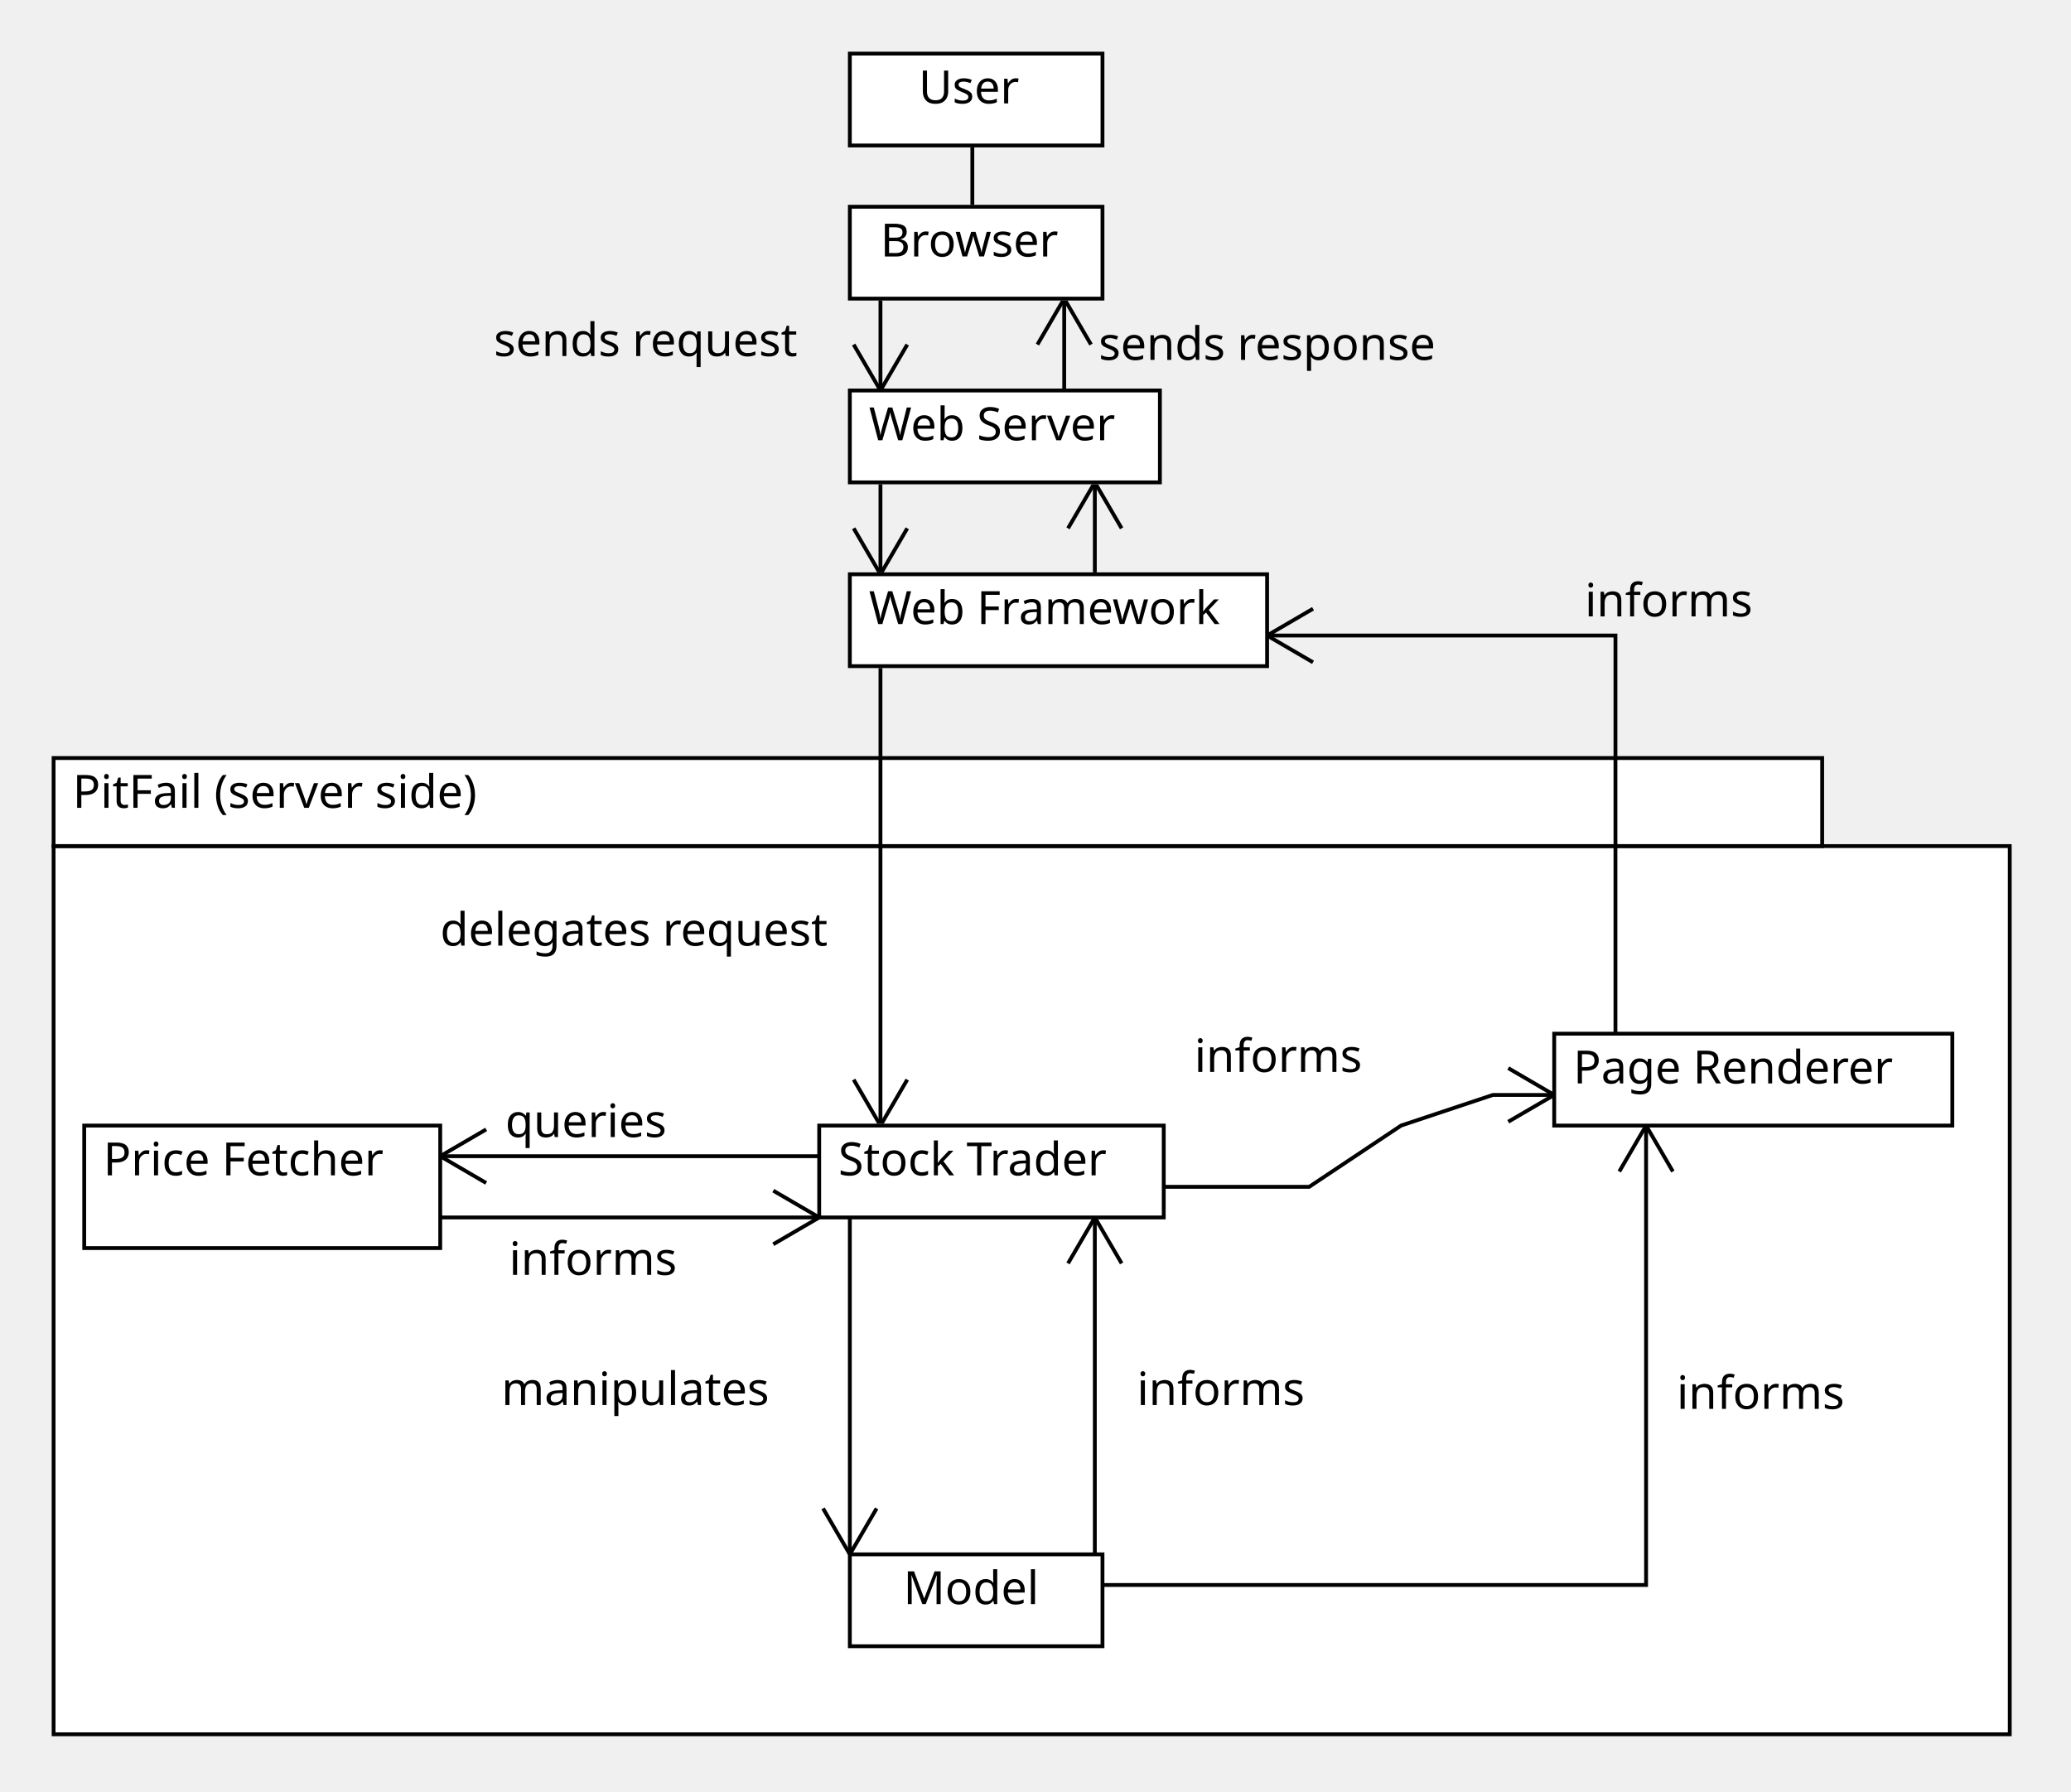
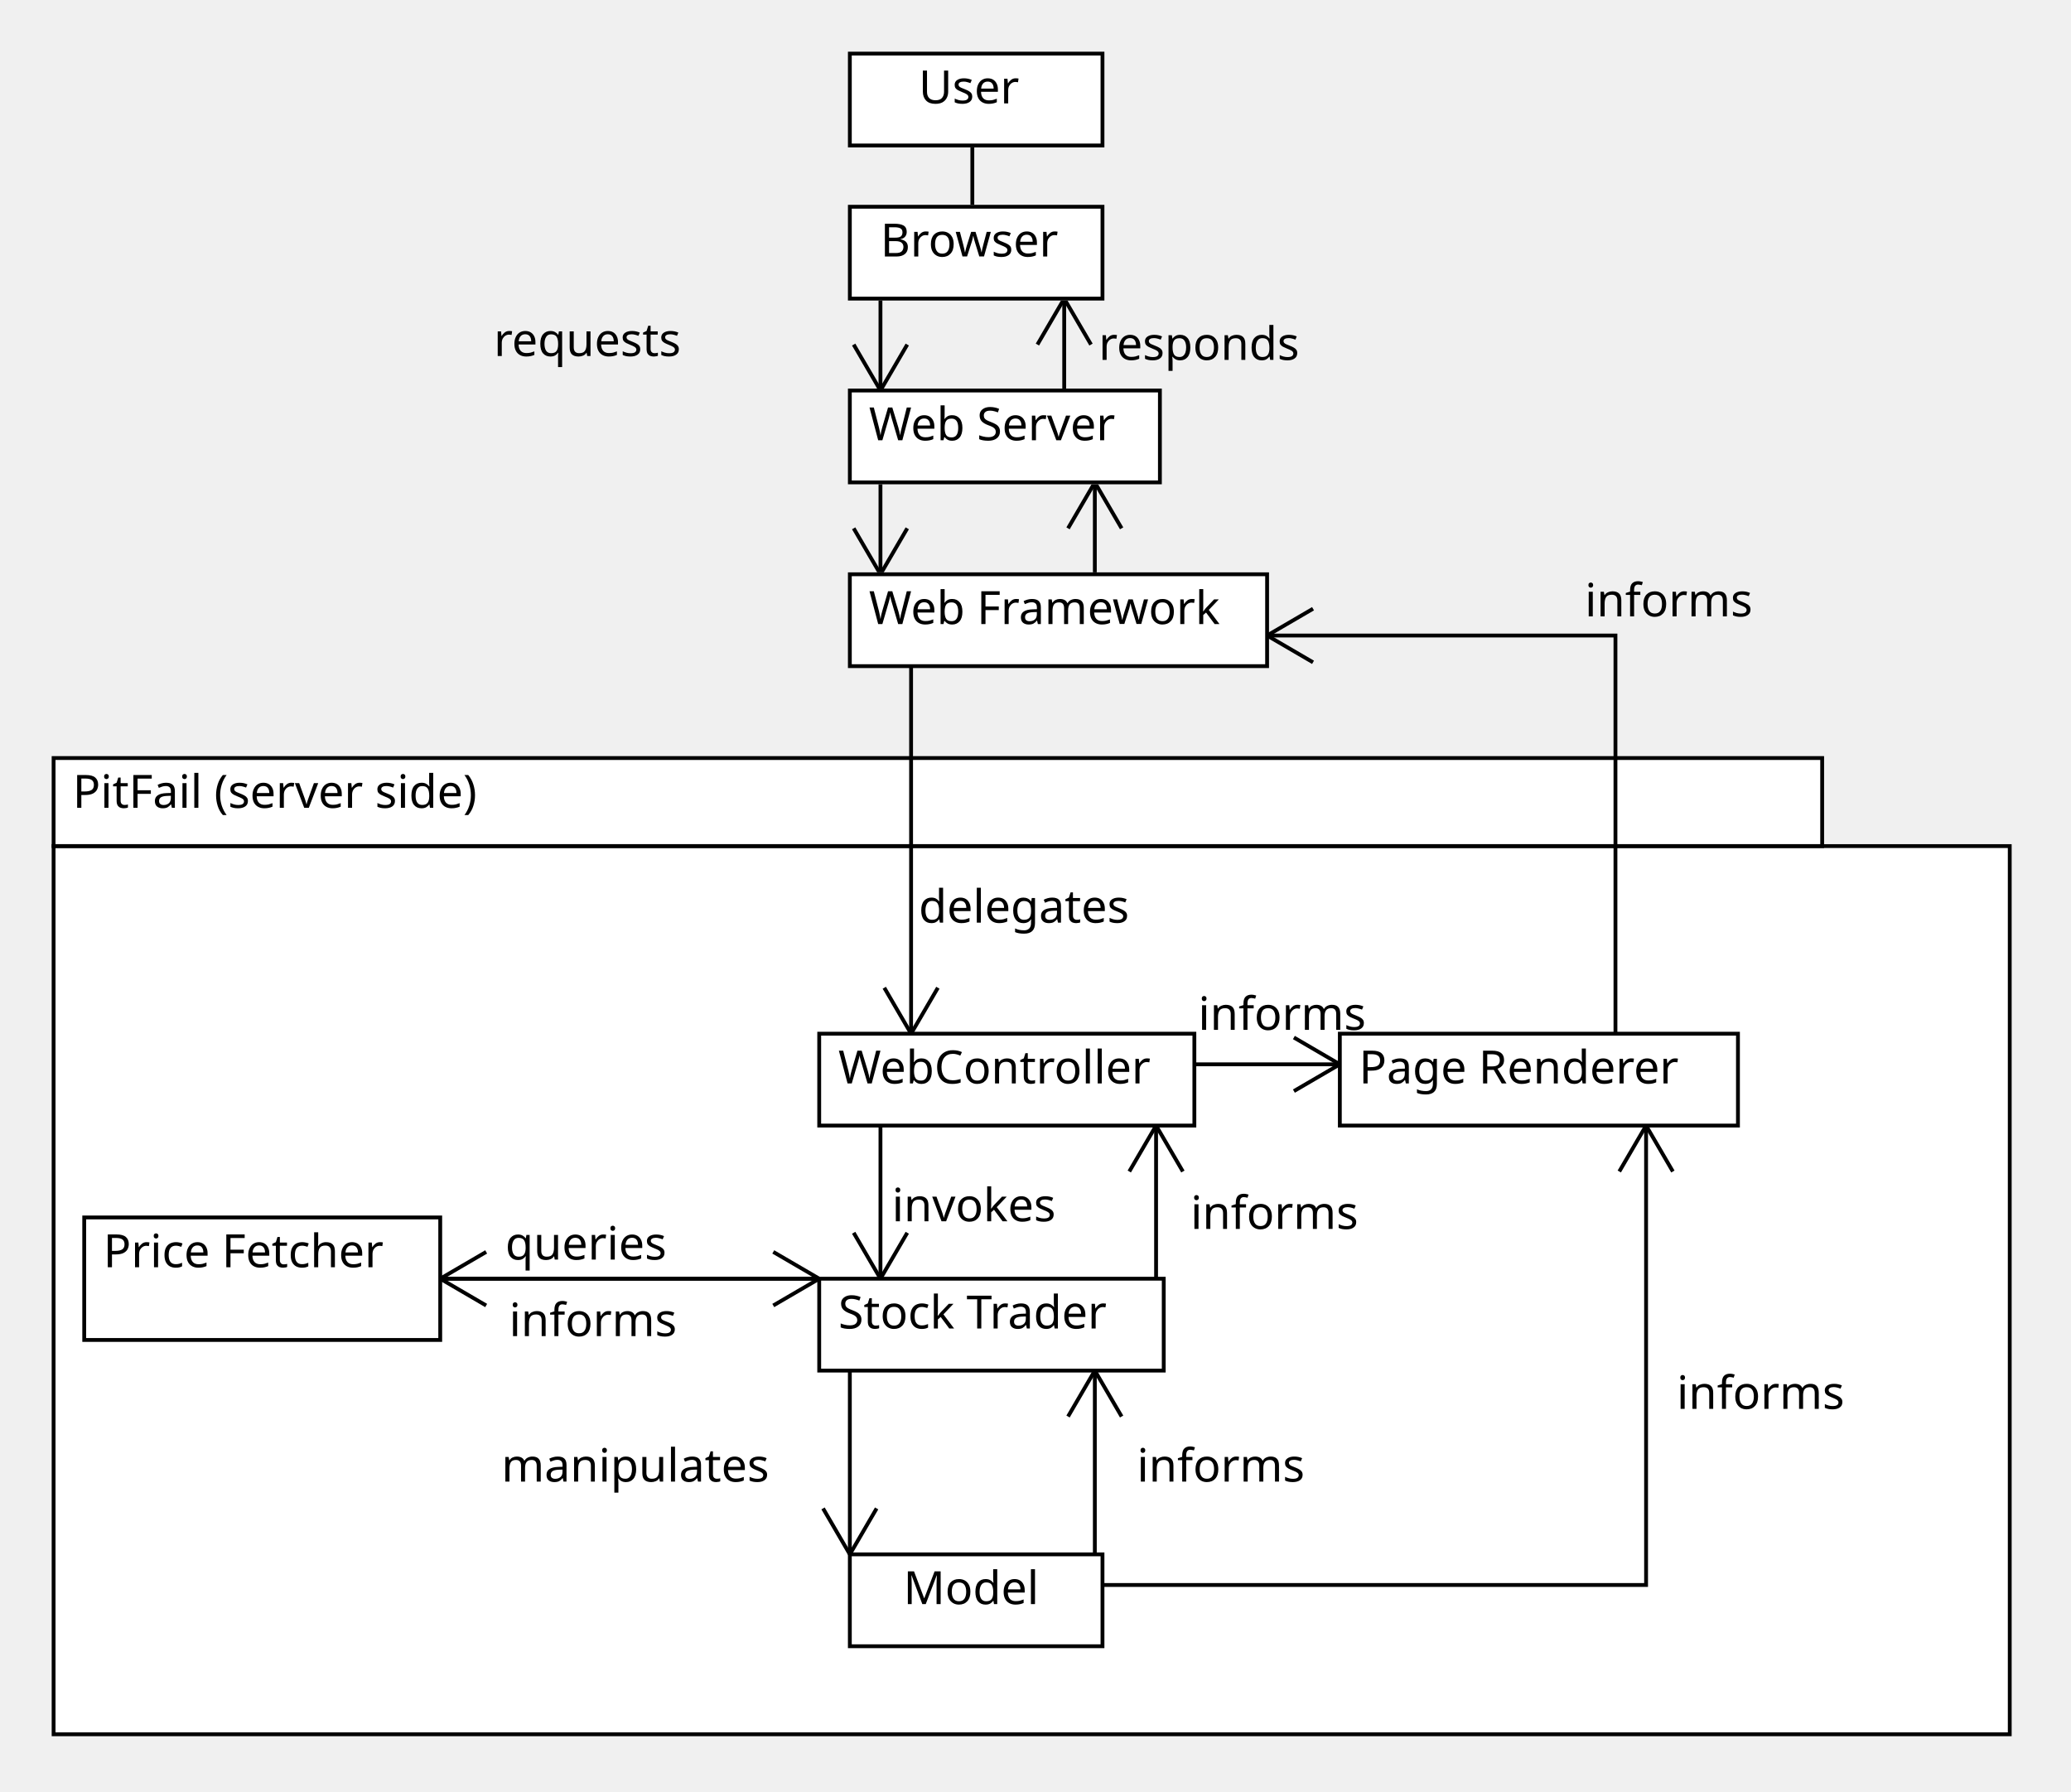
<svg xmlns="http://www.w3.org/2000/svg" height="468" version="1.1" width="541">
  <polygon fill="#ffffff" points="14,198 476,198 476,221 525,221 525,453 14,453 14,198" stroke="#ffffff" stroke-width="1" />
  <rect fill="none" height="23" stroke="#000000" stroke-width="1" width="462" x="14" y="198" />
  <text font-family="Dialog" font-size="12" x="19" y="211">
PitFail (server side)</text>
  <rect fill="none" height="232" stroke="#000000" stroke-width="1" width="511" x="14" y="221" />
-   <polyline fill="none" points="230,174 230,294" stroke="#000000" stroke-width="1" />
-   <line fill="#000000" stroke="#000000" stroke-width="1" x1="223" x2="230" y1="282" y2="294" />
-   <line fill="#000000" stroke="#000000" stroke-width="1" x1="237" x2="230" y1="282" y2="294" />
-   <text font-family="Dialog" font-size="12" x="115" y="247">
- delegates request</text>
  <polyline fill="none" points="286,150 286,126" stroke="#000000" stroke-width="1" />
  <line fill="#000000" stroke="#000000" stroke-width="1" x1="293" x2="286" y1="138" y2="126" />
  <line fill="#000000" stroke="#000000" stroke-width="1" x1="279" x2="286" y1="138" y2="126" />
  <polyline fill="none" points="230,126 230,150" stroke="#000000" stroke-width="1" />
  <line fill="#000000" stroke="#000000" stroke-width="1" x1="223" x2="230" y1="138" y2="150" />
  <line fill="#000000" stroke="#000000" stroke-width="1" x1="237" x2="230" y1="138" y2="150" />
  <polyline fill="none" points="278,102 278,78" stroke="#000000" stroke-width="1" />
  <line fill="#000000" stroke="#000000" stroke-width="1" x1="285" x2="278" y1="90" y2="78" />
  <line fill="#000000" stroke="#000000" stroke-width="1" x1="271" x2="278" y1="90" y2="78" />
  <text font-family="Dialog" font-size="12" x="287" y="94">
- sends response</text>
+ responds</text>
  <polyline fill="none" points="230,78 230,102" stroke="#000000" stroke-width="1" />
  <line fill="#000000" stroke="#000000" stroke-width="1" x1="223" x2="230" y1="90" y2="102" />
  <line fill="#000000" stroke="#000000" stroke-width="1" x1="237" x2="230" y1="90" y2="102" />
  <text font-family="Dialog" font-size="12" x="129" y="93">
- sends request</text>
+ requests</text>
  <polyline fill="none" points="254,38 254,54" stroke="#000000" stroke-width="1" />
  <rect fill="#ffffff" height="24" stroke="#ffffff" stroke-width="1" width="109" x="222" y="150" />
  <rect fill="none" height="24" stroke="#000000" stroke-width="1" width="109" x="222" y="150" />
  <text font-family="Dialog" font-size="12" x="227" y="163">
Web Framework</text>
  <rect fill="#ffffff" height="24" stroke="#ffffff" stroke-width="1" width="81" x="222" y="102" />
  <rect fill="none" height="24" stroke="#000000" stroke-width="1" width="81" x="222" y="102" />
  <text font-family="Dialog" font-size="12" x="227" y="115">
Web Server</text>
  <rect fill="#ffffff" height="24" stroke="#ffffff" stroke-width="1" width="66" x="222" y="54" />
  <rect fill="none" height="24" stroke="#000000" stroke-width="1" width="66" x="222" y="54" />
  <text font-family="Dialog" font-size="12" x="230" y="67">
Browser</text>
  <rect fill="#ffffff" height="24" stroke="#ffffff" stroke-width="1" width="66" x="222" y="14" />
  <rect fill="none" height="24" stroke="#000000" stroke-width="1" width="66" x="222" y="14" />
  <text font-family="Dialog" font-size="12" x="240" y="27">
User</text>
-   <rect fill="#ffffff" height="24" stroke="#ffffff" stroke-width="1" width="90" x="214" y="294" />
-   <rect fill="none" height="24" stroke="#000000" stroke-width="1" width="90" x="214" y="294" />
-   <text font-family="Dialog" font-size="12" x="219" y="307">
+   <rect fill="#ffffff" height="24" stroke="#ffffff" stroke-width="1" width="90" x="214" y="334" />
+   <rect fill="none" height="24" stroke="#000000" stroke-width="1" width="90" x="214" y="334" />
+   <text font-family="Dialog" font-size="12" x="219" y="347">
Stock Trader</text>
-   <rect fill="#ffffff" height="24" stroke="#ffffff" stroke-width="1" width="104" x="406" y="270" />
-   <rect fill="none" height="24" stroke="#000000" stroke-width="1" width="104" x="406" y="270" />
-   <text font-family="Dialog" font-size="12" x="411" y="283">
+   <rect fill="#ffffff" height="24" stroke="#ffffff" stroke-width="1" width="104" x="350" y="270" />
+   <rect fill="none" height="24" stroke="#000000" stroke-width="1" width="104" x="350" y="270" />
+   <text font-family="Dialog" font-size="12" x="355" y="283">
Page Renderer</text>
  <polyline fill="none" points="422,270 422,166 331,166" stroke="#000000" stroke-width="1" />
  <line fill="#000000" stroke="#000000" stroke-width="1" x1="343" x2="331" y1="159" y2="166" />
  <line fill="#000000" stroke="#000000" stroke-width="1" x1="343" x2="331" y1="173" y2="166" />
  <text font-family="Dialog" font-size="12" x="414" y="161">
informs</text>
-   <polyline fill="none" points="304,310 342,310 366,294 390,286 406,286" stroke="#000000" stroke-width="1" />
-   <line fill="#000000" stroke="#000000" stroke-width="1" x1="394" x2="406" y1="293" y2="286" />
-   <line fill="#000000" stroke="#000000" stroke-width="1" x1="394" x2="406" y1="279" y2="286" />
-   <text font-family="Dialog" font-size="12" x="312" y="280">
- informs</text>
  <rect fill="#ffffff" height="24" stroke="#ffffff" stroke-width="1" width="66" x="222" y="406" />
  <rect fill="none" height="24" stroke="#000000" stroke-width="1" width="66" x="222" y="406" />
  <text font-family="Dialog" font-size="12" x="236" y="419">
Model</text>
-   <polyline fill="none" points="222,318 222,406" stroke="#000000" stroke-width="1" />
+   <polyline fill="none" points="222,358 222,406" stroke="#000000" stroke-width="1" />
  <line fill="#000000" stroke="#000000" stroke-width="1" x1="215" x2="222" y1="394" y2="406" />
  <line fill="#000000" stroke="#000000" stroke-width="1" x1="229" x2="222" y1="394" y2="406" />
-   <text font-family="Dialog" font-size="12" x="131" y="367">
+   <text font-family="Dialog" font-size="12" x="131" y="387">
manipulates</text>
-   <polyline fill="none" points="286,406 286,318" stroke="#000000" stroke-width="1" />
-   <line fill="#000000" stroke="#000000" stroke-width="1" x1="293" x2="286" y1="330" y2="318" />
-   <line fill="#000000" stroke="#000000" stroke-width="1" x1="279" x2="286" y1="330" y2="318" />
-   <text font-family="Dialog" font-size="12" x="297" y="367">
+   <polyline fill="none" points="286,406 286,358" stroke="#000000" stroke-width="1" />
+   <line fill="#000000" stroke="#000000" stroke-width="1" x1="293" x2="286" y1="370" y2="358" />
+   <line fill="#000000" stroke="#000000" stroke-width="1" x1="279" x2="286" y1="370" y2="358" />
+   <text font-family="Dialog" font-size="12" x="297" y="387">
informs</text>
  <polyline fill="none" points="288,414 430,414 430,294" stroke="#000000" stroke-width="1" />
  <line fill="#000000" stroke="#000000" stroke-width="1" x1="437" x2="430" y1="306" y2="294" />
  <line fill="#000000" stroke="#000000" stroke-width="1" x1="423" x2="430" y1="306" y2="294" />
  <text font-family="Dialog" font-size="12" x="438" y="368">
informs</text>
-   <rect fill="#ffffff" height="32" stroke="#ffffff" stroke-width="1" width="93" x="22" y="294" />
-   <rect fill="none" height="32" stroke="#000000" stroke-width="1" width="93" x="22" y="294" />
-   <text font-family="Dialog" font-size="12" x="27" y="307">
+   <rect fill="#ffffff" height="32" stroke="#ffffff" stroke-width="1" width="93" x="22" y="318" />
+   <rect fill="none" height="32" stroke="#000000" stroke-width="1" width="93" x="22" y="318" />
+   <text font-family="Dialog" font-size="12" x="27" y="331">
Price Fetcher</text>
-   <polyline fill="none" points="214,302 115,302" stroke="#000000" stroke-width="1" />
-   <line fill="#000000" stroke="#000000" stroke-width="1" x1="127" x2="115" y1="295" y2="302" />
-   <line fill="#000000" stroke="#000000" stroke-width="1" x1="127" x2="115" y1="309" y2="302" />
-   <text font-family="Dialog" font-size="12" x="132" y="297">
+   <polyline fill="none" points="214,334 115,334" stroke="#000000" stroke-width="1" />
+   <line fill="#000000" stroke="#000000" stroke-width="1" x1="127" x2="115" y1="327" y2="334" />
+   <line fill="#000000" stroke="#000000" stroke-width="1" x1="127" x2="115" y1="341" y2="334" />
+   <text font-family="Dialog" font-size="12" x="132" y="329">
queries</text>
-   <polyline fill="none" points="115,318 214,318" stroke="#000000" stroke-width="1" />
-   <line fill="#000000" stroke="#000000" stroke-width="1" x1="202" x2="214" y1="325" y2="318" />
-   <line fill="#000000" stroke="#000000" stroke-width="1" x1="202" x2="214" y1="311" y2="318" />
-   <text font-family="Dialog" font-size="12" x="133" y="333">
+   <polyline fill="none" points="115,334 214,334" stroke="#000000" stroke-width="1" />
+   <line fill="#000000" stroke="#000000" stroke-width="1" x1="202" x2="214" y1="341" y2="334" />
+   <line fill="#000000" stroke="#000000" stroke-width="1" x1="202" x2="214" y1="327" y2="334" />
+   <text font-family="Dialog" font-size="12" x="133" y="349">
+ informs</text>
+   <rect fill="#ffffff" height="24" stroke="#ffffff" stroke-width="1" width="98" x="214" y="270" />
+   <rect fill="none" height="24" stroke="#000000" stroke-width="1" width="98" x="214" y="270" />
+   <text font-family="Dialog" font-size="12" x="219" y="283">
+ WebController</text>
+   <polyline fill="none" points="238,174 238,270" stroke="#000000" stroke-width="1" />
+   <line fill="#000000" stroke="#000000" stroke-width="1" x1="231" x2="238" y1="258" y2="270" />
+   <line fill="#000000" stroke="#000000" stroke-width="1" x1="245" x2="238" y1="258" y2="270" />
+   <text font-family="Dialog" font-size="12" x="240" y="241">
+ delegates</text>
+   <polyline fill="none" points="312,278 350,278" stroke="#000000" stroke-width="1" />
+   <line fill="#000000" stroke="#000000" stroke-width="1" x1="338" x2="350" y1="285" y2="278" />
+   <line fill="#000000" stroke="#000000" stroke-width="1" x1="338" x2="350" y1="271" y2="278" />
+   <text font-family="Dialog" font-size="12" x="313" y="269">
+ informs</text>
+   <polyline fill="none" points="230,294 230,334" stroke="#000000" stroke-width="1" />
+   <line fill="#000000" stroke="#000000" stroke-width="1" x1="223" x2="230" y1="322" y2="334" />
+   <line fill="#000000" stroke="#000000" stroke-width="1" x1="237" x2="230" y1="322" y2="334" />
+   <text font-family="Dialog" font-size="12" x="233" y="319">
+ invokes</text>
+   <polyline fill="none" points="302,334 302,294" stroke="#000000" stroke-width="1" />
+   <line fill="#000000" stroke="#000000" stroke-width="1" x1="309" x2="302" y1="306" y2="294" />
+   <line fill="#000000" stroke="#000000" stroke-width="1" x1="295" x2="302" y1="306" y2="294" />
+   <text font-family="Dialog" font-size="12" x="311" y="321">
informs</text>
</svg>
